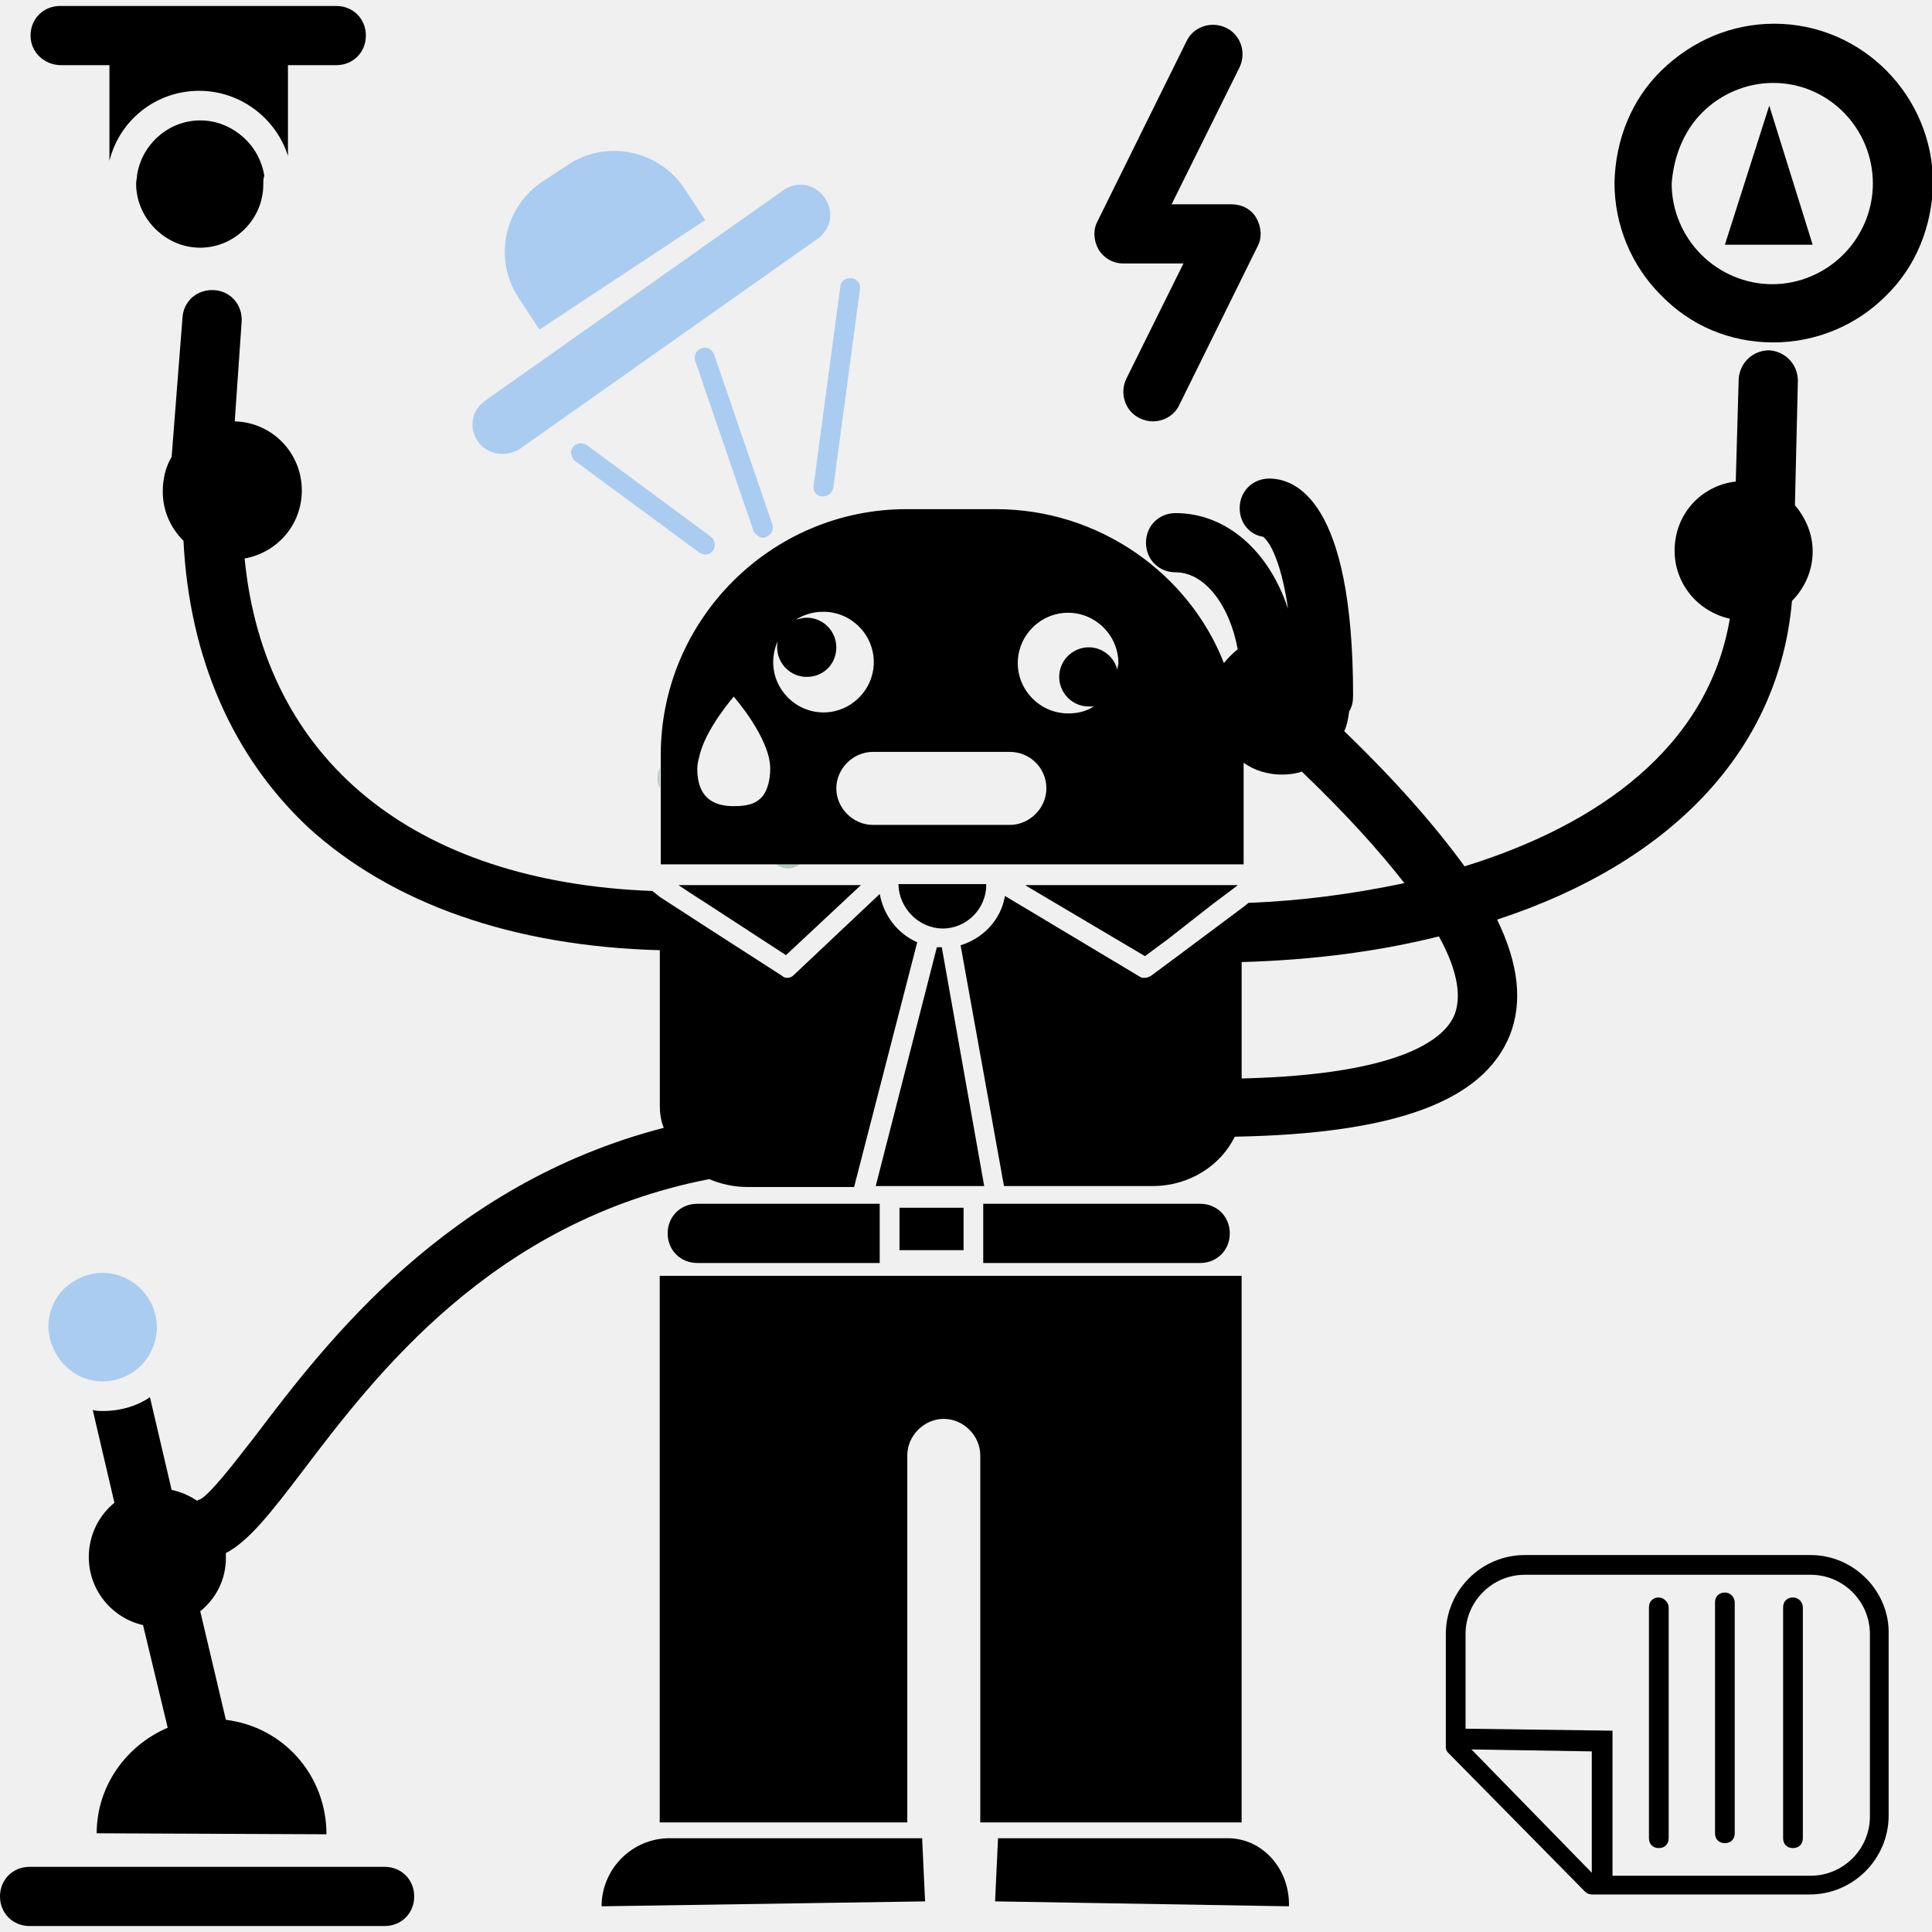
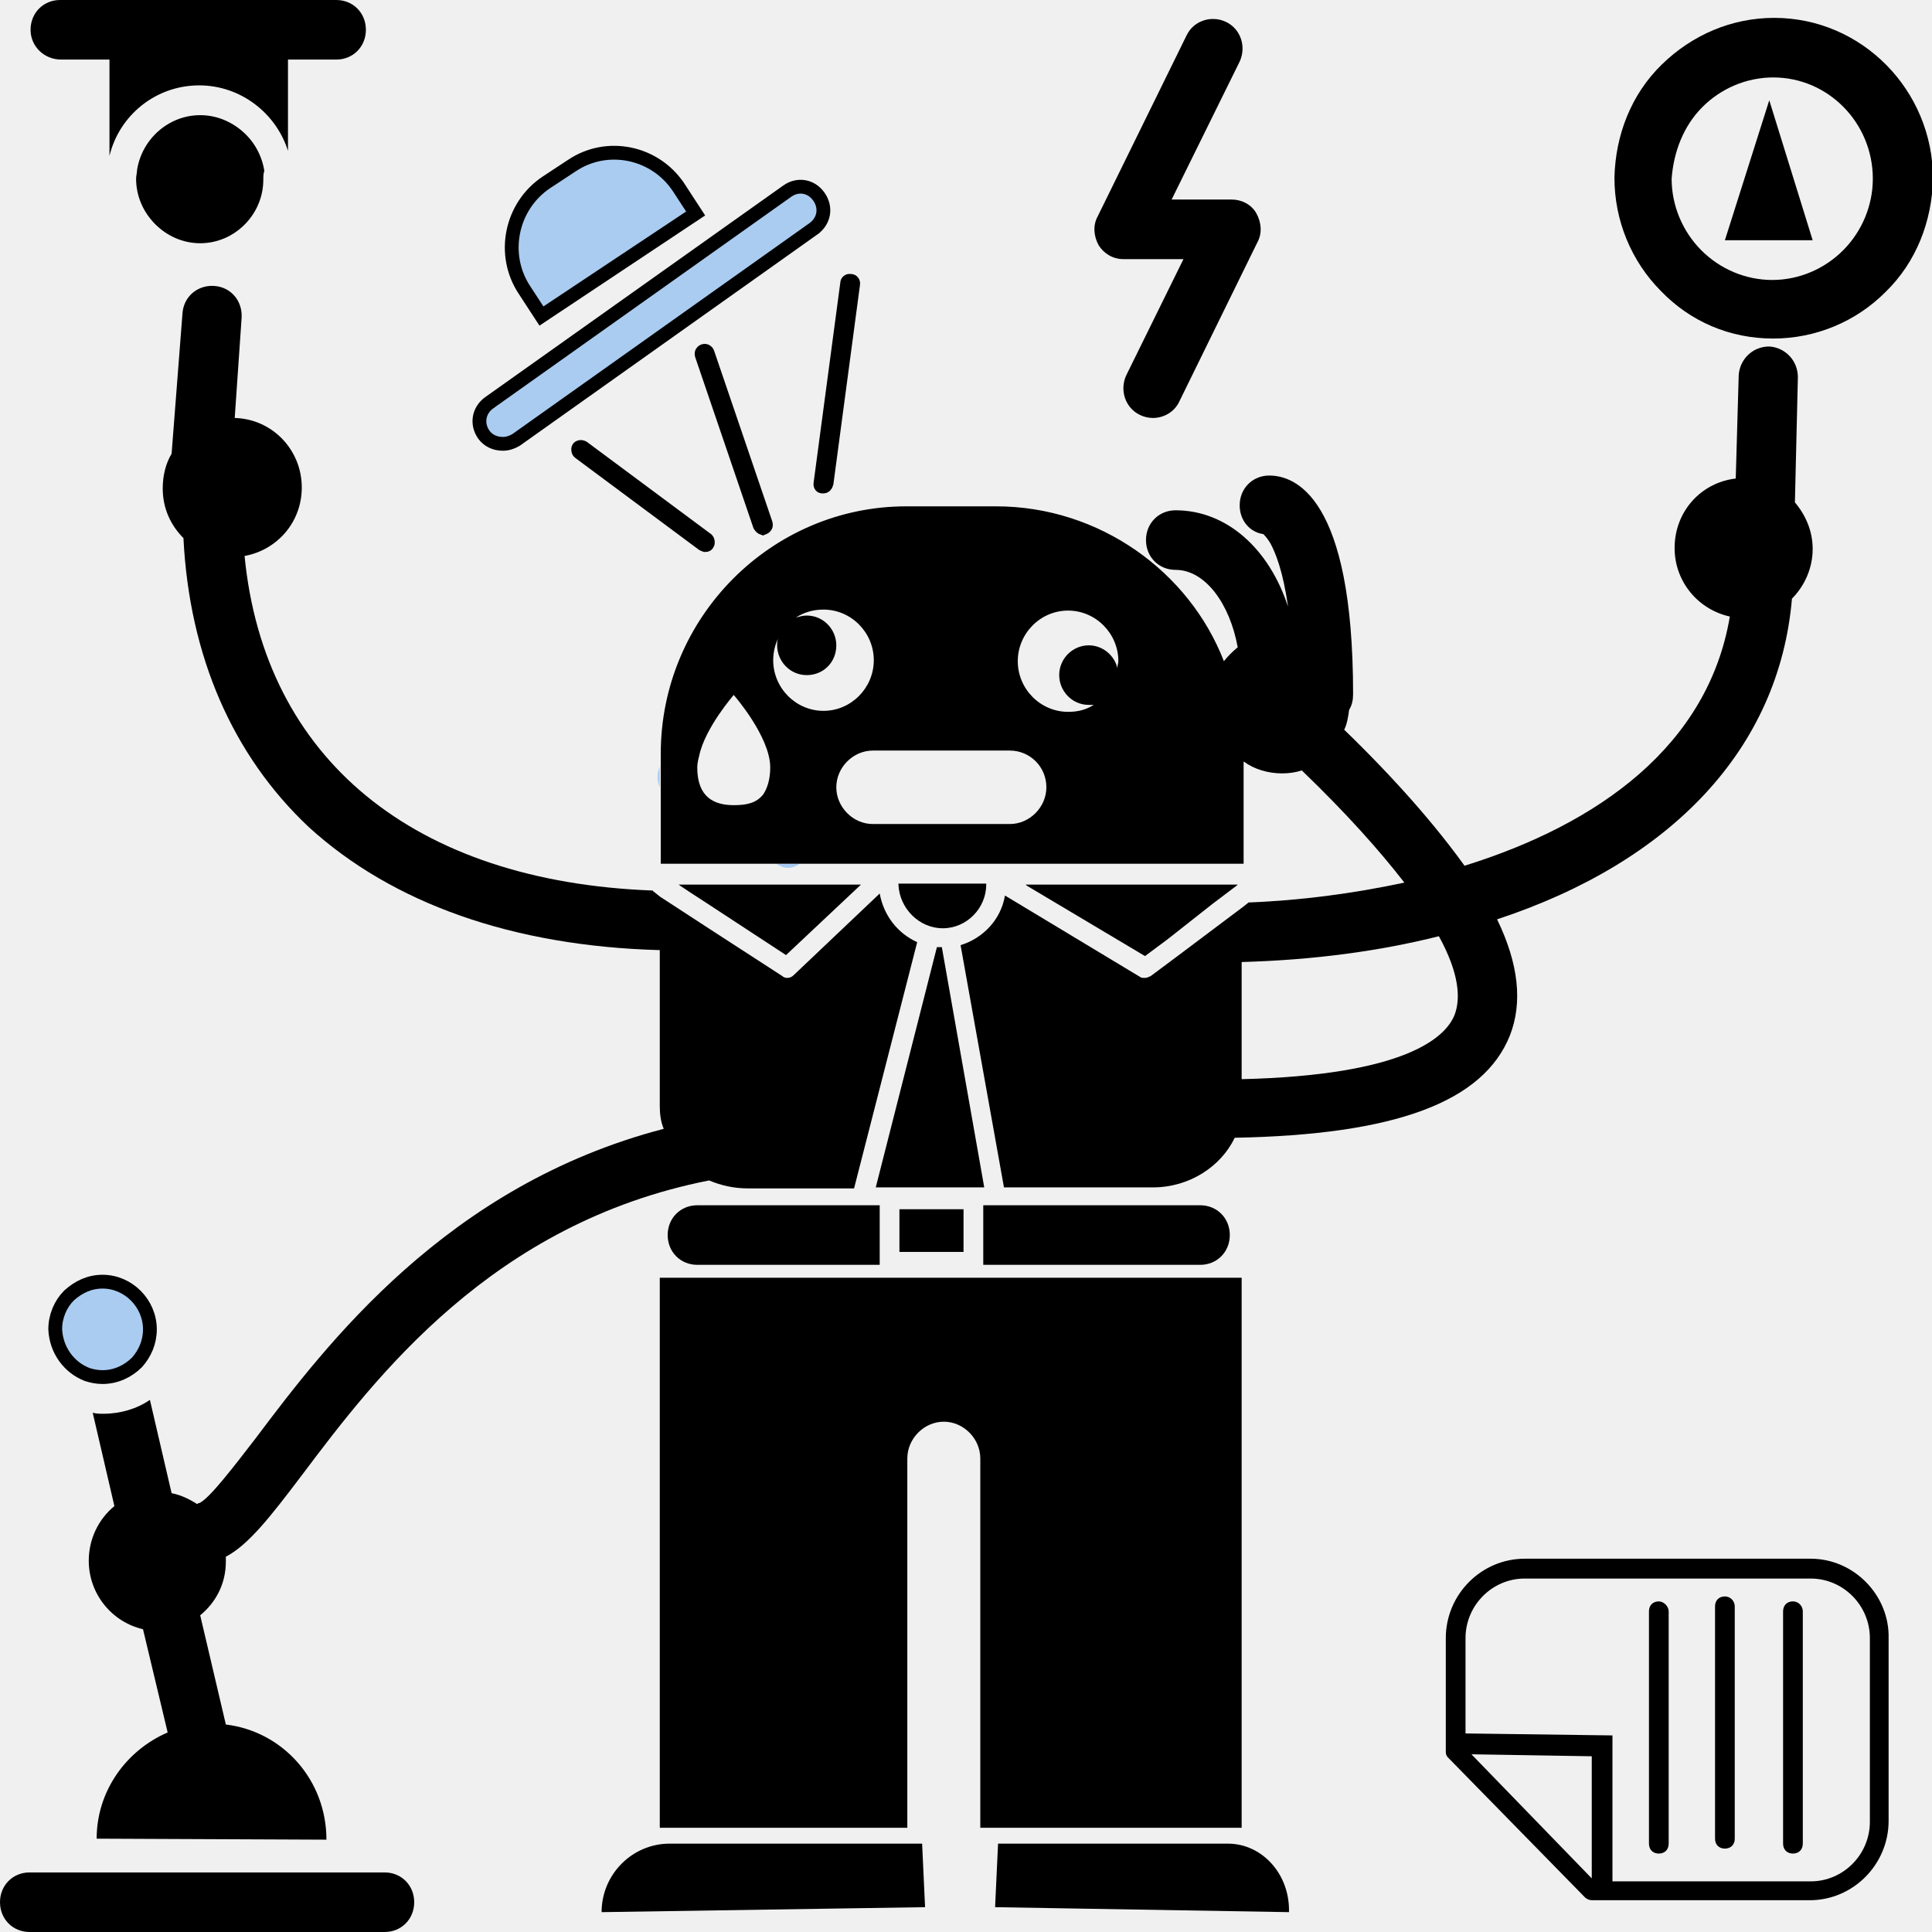
- <svg xmlns="http://www.w3.org/2000/svg" width="162" height="162" viewBox="0 0 162 162" fill="none">
-   <g clip-path="url(#clip0_400_9288)">
-     <path d="M55.327 66.108V64.371C55.079 64.95 55.079 65.612 55.327 66.108Z" fill="#B0CBBD" />
-     <path d="M67.063 72.478H65.078C65.822 72.975 66.484 72.892 67.063 72.478Z" fill="#B0CBBD" />
-     <path d="M45.232 27.637L59.125 18.453L57.389 15.806C55.239 12.579 50.856 11.669 47.631 13.82L45.48 15.227C42.255 17.378 41.346 21.762 43.496 24.989L45.232 27.637Z" fill="#AACCF1" />
-     <path d="M56.151 154.137C53.009 154.137 50.445 156.701 50.445 159.845L77.569 159.432L77.321 154.137H56.151Z" fill="black" />
-     <path d="M102.954 154.137H83.686L83.438 159.432L108.081 159.845C108.163 156.701 105.848 154.137 102.954 154.137Z" fill="black" />
-     <path d="M104.111 152.813V106.979H55.32V152.813H76.077V122.036C76.077 120.381 77.483 118.975 79.136 118.975C80.79 118.975 82.196 120.381 82.196 122.036V152.813H104.111Z" fill="black" />
-     <path d="M148.689 28.712C152.245 28.712 155.635 27.306 158.116 24.824C160.68 22.342 162.003 18.95 162.086 15.392C162.086 8.029 156.132 1.989 148.772 1.989C145.216 1.989 141.908 3.396 139.344 5.878C136.781 8.36 135.458 11.752 135.375 15.309C135.375 18.867 136.781 22.259 139.262 24.741C141.743 27.306 145.05 28.712 148.689 28.712ZM142.735 9.435C144.306 7.863 146.456 6.953 148.689 6.953C153.32 6.953 157.041 10.759 157.041 15.392C157.041 17.626 156.132 19.777 154.56 21.349C152.989 22.921 150.839 23.831 148.606 23.831C146.373 23.831 144.223 22.921 142.652 21.349C141.081 19.777 140.171 17.626 140.171 15.392C140.337 13.158 141.164 11.007 142.735 9.435Z" fill="black" />
-     <path d="M8.686 118.313C8.355 118.313 8.107 118.313 7.776 118.23L9.595 126.007C8.272 127.083 7.445 128.737 7.445 130.558C7.445 133.37 9.43 135.687 11.994 136.266L14.061 144.87C10.588 146.36 8.107 149.752 8.107 153.723L27.375 153.806C27.375 148.842 23.736 144.788 18.94 144.209L16.79 135.108C18.113 134.032 18.94 132.46 18.94 130.64C18.94 130.475 18.94 130.392 18.94 130.227C20.842 129.234 22.661 126.917 25.308 123.442C31.51 115.252 41.268 102.428 59.461 98.871C60.453 99.284 61.528 99.532 62.686 99.532H71.617L76.909 79.014C75.255 78.27 74.098 76.781 73.767 74.96L66.572 81.745C66.407 81.91 66.242 81.993 65.994 81.993C65.828 81.993 65.663 81.91 65.58 81.827L59.543 77.939L55.326 75.209L54.912 74.878C54.83 74.795 54.747 74.795 54.747 74.712C34.652 73.968 22.165 63.709 20.511 46.831C23.24 46.334 25.308 44.018 25.308 41.122C25.308 37.978 22.827 35.414 19.684 35.331L20.263 26.975C20.346 25.568 19.353 24.41 17.948 24.327C16.542 24.245 15.384 25.237 15.301 26.644L14.392 38.309C13.896 39.137 13.648 40.13 13.648 41.205C13.648 42.86 14.309 44.266 15.384 45.342C15.88 55.187 19.519 63.46 25.886 69.417C32.915 75.788 43.004 79.345 55.326 79.676V92.665C55.326 93.327 55.409 93.989 55.657 94.568C37.464 99.284 27.375 112.522 21.421 120.381C19.684 122.615 17.534 125.428 16.707 125.759C16.625 125.759 16.625 125.759 16.542 125.842C15.88 125.428 15.219 125.097 14.392 124.932L12.572 117.155C11.497 117.899 10.092 118.313 8.686 118.313Z" fill="black" />
-     <path d="M148.354 8.856L144.633 20.522H151.993L148.354 8.856Z" fill="black" />
-     <path d="M78.557 79.428L73.43 99.45H82.526L78.97 79.428C78.805 79.428 78.639 79.428 78.557 79.428Z" fill="black" />
-     <path d="M98.739 80.173L96.506 81.827C96.34 81.91 96.175 81.993 96.01 81.993C95.844 81.993 95.679 81.993 95.596 81.91L84.267 75.126C83.936 77.111 82.448 78.683 80.546 79.263L84.184 99.45H96.671C99.731 99.45 102.377 97.712 103.535 95.313C117.014 95.065 124.374 92.335 126.607 86.791C127.682 84.061 127.351 80.835 125.532 77.111C140.169 72.313 149.183 62.881 150.258 50.388C151.333 49.313 151.994 47.824 151.994 46.252C151.994 44.763 151.415 43.439 150.506 42.363L150.754 31.939C150.754 30.532 149.679 29.457 148.356 29.374C146.95 29.374 145.875 30.45 145.792 31.773L145.544 40.378C142.65 40.709 140.417 43.108 140.417 46.169C140.417 48.982 142.402 51.298 145.048 51.878C143.229 62.633 134.049 69.169 122.803 72.644C120.405 69.335 117.097 65.529 112.714 61.309C112.962 60.813 113.045 60.234 113.128 59.655C113.376 59.241 113.458 58.827 113.458 58.331C113.458 41.867 108.579 40.129 106.429 40.129C105.023 40.129 103.948 41.205 103.948 42.611C103.948 43.852 104.775 44.845 105.933 45.011C106.016 45.093 106.264 45.342 106.512 45.755C106.925 46.5 107.587 48.072 108 51.05C106.429 46.252 102.873 43.025 98.573 43.025C97.167 43.025 96.092 44.101 96.092 45.507C96.092 46.914 97.167 47.989 98.573 47.989C101.054 47.989 103.121 50.802 103.783 54.442C103.369 54.773 102.956 55.187 102.625 55.601C99.731 48.155 92.206 42.694 83.523 42.694H75.997C64.668 42.694 55.406 51.96 55.406 63.295V64.37V66.108V72.478H65.164H67.149H104.279V63.957C105.189 64.619 106.347 64.95 107.504 64.95C108.083 64.95 108.662 64.867 109.158 64.701C112.962 68.342 115.691 71.403 117.758 74.05C113.458 74.96 109.075 75.54 104.693 75.705L104.279 76.036L98.739 80.173ZM61.526 58.414C61.526 58.414 64.585 61.888 64.585 64.453C64.585 65.446 64.337 66.191 64.007 66.687C63.428 67.432 62.601 67.597 61.526 67.597C59.872 67.597 58.466 66.935 58.466 64.453C58.466 64.122 58.549 63.791 58.631 63.46C59.127 61.144 61.526 58.414 61.526 58.414ZM64.834 55.518C64.834 54.856 64.999 54.194 65.247 53.698C65.164 53.863 65.164 54.111 65.164 54.277C65.164 55.601 66.239 56.759 67.645 56.759C69.051 56.759 70.126 55.683 70.126 54.277C70.126 52.953 69.051 51.795 67.645 51.795C67.314 51.795 67.066 51.878 66.736 51.96C67.397 51.547 68.141 51.298 69.051 51.298C71.366 51.298 73.268 53.201 73.268 55.518C73.268 57.834 71.366 59.737 69.051 59.737C66.736 59.737 64.834 57.834 64.834 55.518ZM87.74 66.108C87.74 67.763 86.334 69.169 84.68 69.169H73.186C71.532 69.169 70.126 67.763 70.126 66.108C70.126 64.453 71.532 63.047 73.186 63.047H84.68C86.334 63.047 87.74 64.37 87.74 66.108ZM93.694 56.18C93.446 55.104 92.454 54.277 91.296 54.277C89.973 54.277 88.815 55.352 88.815 56.759C88.815 58.083 89.89 59.241 91.296 59.241C91.461 59.241 91.544 59.241 91.71 59.241C91.048 59.655 90.386 59.82 89.559 59.82C87.244 59.82 85.342 57.917 85.342 55.601C85.342 53.284 87.244 51.381 89.559 51.381C91.875 51.381 93.777 53.284 93.777 55.601C93.777 55.766 93.694 55.932 93.694 56.18ZM120.653 78.518C122.389 81.662 122.472 83.73 121.976 85.054C121.232 86.957 117.841 90.101 104.114 90.432V80.669C110.151 80.504 115.691 79.759 120.653 78.518Z" fill="black" />
-     <path d="M94.188 22.093H99.232L94.436 31.773C93.857 33.014 94.353 34.504 95.593 35.083C95.924 35.248 96.338 35.331 96.668 35.331C97.578 35.331 98.488 34.834 98.901 33.924L105.434 20.687C105.848 19.942 105.765 19.032 105.351 18.288C104.938 17.543 104.111 17.13 103.284 17.13H98.24L103.946 5.629C104.524 4.388 104.028 2.899 102.788 2.32C101.547 1.741 100.059 2.237 99.48 3.478L92.037 18.536C91.624 19.281 91.707 20.191 92.12 20.935C92.534 21.597 93.278 22.093 94.188 22.093Z" fill="black" />
-     <path d="M42.172 38.061C42.668 38.061 43.164 37.896 43.577 37.648L68.551 20.025C69.709 19.198 69.957 17.709 69.13 16.55C68.303 15.392 66.815 15.144 65.657 15.971L40.683 33.594C39.525 34.421 39.277 35.91 40.104 37.068C40.6 37.73 41.345 38.061 42.172 38.061Z" fill="#AACCF1" />
-     <path d="M79.057 77.856C81.042 77.856 82.696 76.201 82.696 74.216C82.696 74.216 82.696 74.216 82.696 74.133H75.336C75.336 74.133 75.336 74.133 75.336 74.216C75.419 76.201 77.073 77.856 79.057 77.856Z" fill="black" />
-     <path d="M5.126 5.464H9.178V13.489C10.005 10.097 13.065 7.615 16.703 7.615C20.177 7.615 23.154 9.932 24.146 13.075V5.464H28.198C29.604 5.464 30.679 4.388 30.679 2.982C30.679 1.576 29.604 0.5 28.198 0.5H5.043C3.638 0.5 2.562 1.576 2.562 2.982C2.562 4.388 3.72 5.464 5.126 5.464Z" fill="black" />
-     <path d="M32.251 156.536H2.481C1.075 156.536 0 157.611 0 159.018C0 160.424 1.075 161.5 2.481 161.5H32.251C33.657 161.5 34.732 160.424 34.732 159.018C34.732 157.611 33.657 156.536 32.251 156.536Z" fill="black" />
-     <path d="M100.638 105.903C102.044 105.903 103.119 104.827 103.119 103.421C103.119 102.015 102.044 100.939 100.638 100.939H82.445V105.903H100.638Z" fill="black" />
-     <path d="M58.465 100.939C57.059 100.939 55.984 102.015 55.984 103.421C55.984 104.827 57.059 105.903 58.465 105.903H73.764V100.939H58.465Z" fill="black" />
-     <path d="M80.797 101.27H75.422V104.827H80.797V101.27Z" fill="black" />
-     <path d="M16.789 10.097C14.143 10.097 11.91 12.083 11.497 14.648C11.497 14.896 11.414 15.144 11.414 15.392C11.414 18.288 13.812 20.687 16.707 20.687C19.601 20.687 21.999 18.288 21.999 15.392C21.999 15.144 21.999 14.896 21.916 14.648C21.668 12.083 19.436 10.097 16.789 10.097Z" fill="black" />
-     <path d="M22.077 15.475C22.077 18.371 19.679 20.77 16.785 20.77C13.89 20.77 11.492 18.371 11.492 15.475C11.492 15.227 11.492 14.979 11.575 14.73C11.906 12.165 14.138 10.18 16.867 10.18C19.596 10.18 21.746 12.165 22.16 14.73C22.077 14.979 22.077 15.227 22.077 15.475Z" fill="black" />
-     <path d="M59.041 75.622L65.904 80.09L72.189 74.216H56.891L57.883 74.878L59.041 75.622Z" fill="black" />
-     <path d="M96.006 80.173L97.908 78.766L101.712 75.788L103.697 74.299L103.779 74.216H86L86.083 74.299L96.006 80.173Z" fill="black" />
-     <path d="M7.114 115.583C7.611 115.748 8.107 115.831 8.603 115.831C9.926 115.831 11.084 115.252 11.911 114.424C12.655 113.597 13.151 112.522 13.151 111.281C13.151 108.799 11.084 106.73 8.603 106.73C7.362 106.73 6.287 107.227 5.378 108.054C4.551 108.881 4.055 110.04 4.055 111.281C4.137 113.266 5.378 114.921 7.114 115.583Z" fill="#AACCF1" />
-     <path d="M151.832 130.392H127.85C124.211 130.392 121.234 133.371 121.234 137.011V146.36V146.525C121.234 146.691 121.317 146.856 121.4 146.939L132.894 158.604C133.06 158.77 133.308 158.853 133.473 158.853H151.749C155.388 158.853 158.365 155.874 158.365 152.234V137.011C158.447 133.453 155.47 130.392 151.832 130.392ZM123.384 146.691L133.473 146.856V157.032L123.384 146.691ZM156.793 152.317C156.793 155.047 154.561 157.281 151.832 157.281H135.21V145.119L122.888 144.953V137.011C122.888 134.281 125.121 132.047 127.85 132.047H151.832C154.561 132.047 156.793 134.281 156.793 137.011V152.317Z" fill="black" />
-     <path d="M150.343 133.95C149.846 133.95 149.516 134.281 149.516 134.777V154.137C149.516 154.633 149.846 154.964 150.343 154.964C150.839 154.964 151.17 154.633 151.17 154.137V134.777C151.17 134.363 150.839 133.95 150.343 133.95Z" fill="black" />
-     <path d="M144.632 133.536C144.135 133.536 143.805 133.867 143.805 134.363V153.723C143.805 154.219 144.135 154.55 144.632 154.55C145.128 154.55 145.459 154.219 145.459 153.723V134.363C145.459 133.95 145.128 133.536 144.632 133.536Z" fill="black" />
-     <path d="M139.093 133.95C138.596 133.95 138.266 134.281 138.266 134.777V154.137C138.266 154.633 138.596 154.964 139.093 154.964C139.589 154.964 139.92 154.633 139.92 154.137V134.777C139.92 134.363 139.506 133.95 139.093 133.95Z" fill="black" />
-     <path d="M48.043 37.482C47.795 37.813 47.877 38.392 48.208 38.64L58.628 46.334C58.793 46.417 58.959 46.5 59.124 46.5C59.372 46.5 59.62 46.417 59.785 46.169C60.033 45.838 59.951 45.259 59.62 45.011L49.2 37.316C48.787 37.068 48.291 37.151 48.043 37.482Z" fill="#AACCF1" />
-     <path d="M64.008 45.093C64.091 45.093 64.173 45.093 64.256 45.011C64.669 44.845 64.917 44.432 64.752 43.935L59.873 29.705C59.708 29.291 59.294 29.043 58.798 29.209C58.385 29.374 58.136 29.788 58.302 30.284L63.181 44.514C63.346 44.845 63.677 45.093 64.008 45.093Z" fill="#AACCF1" />
-     <path d="M68.968 41.619H69.051C69.464 41.619 69.795 41.288 69.877 40.874L72.11 24.244C72.193 23.831 71.862 23.334 71.366 23.334C70.953 23.252 70.456 23.583 70.456 24.079L68.224 40.709C68.141 41.205 68.472 41.619 68.968 41.619Z" fill="#AACCF1" />
+ <svg xmlns="http://www.w3.org/2000/svg" width="140" height="140" viewBox="0 0 140 140" fill="none">
+   <g clip-path="url(#clip0_449_32892)">
+     <path d="M47.81 57.05V55.54C47.596 56.043 47.596 56.619 47.81 57.05Z" fill="#AACCF1" />
+     <path d="M57.958 62.59H56.243C56.886 63.022 57.458 62.95 57.958 62.59Z" fill="#AACCF1" />
+     <path d="M50.408 15.47L39.235 22.901L38.01 21.022L38.01 21.022L38.008 21.019C36.303 18.445 37.023 14.942 39.583 13.222L41.439 12L41.439 12L41.443 11.998C43.994 10.285 47.471 11.006 49.179 13.584C49.179 13.585 49.179 13.585 49.18 13.585L50.408 15.47Z" fill="#AACCF1" stroke="black" />
+     <path d="M48.525 133.597C45.809 133.597 43.594 135.827 43.594 138.561L67.034 138.201L66.82 133.597H48.525Z" fill="black" />
+     <path d="M88.974 133.597H72.323L72.108 138.201L93.405 138.561C93.476 135.827 91.475 133.597 88.974 133.597Z" fill="black" />
+     <path d="M89.975 132.446V92.59H47.81V132.446H65.748V105.683C65.748 104.245 66.963 103.022 68.392 103.022C69.821 103.022 71.036 104.245 71.036 105.683V132.446H89.975Z" fill="black" />
+     <path d="M128.494 24.532C131.567 24.532 134.497 23.309 136.641 21.151C138.857 18.993 140 16.043 140.071 12.95C140.071 6.547 134.926 1.295 128.566 1.295C125.493 1.295 122.634 2.518 120.419 4.676C118.203 6.835 117.06 9.784 116.988 12.878C116.988 15.971 118.203 18.921 120.347 21.079C122.491 23.309 125.35 24.532 128.494 24.532ZM123.349 7.77C124.707 6.403 126.565 5.612 128.494 5.612C132.496 5.612 135.712 8.921 135.712 12.95C135.712 14.892 134.926 16.763 133.568 18.13C132.21 19.496 130.352 20.288 128.423 20.288C126.493 20.288 124.635 19.496 123.277 18.13C121.919 16.763 121.133 14.892 121.133 12.95C121.276 11.007 121.991 9.137 123.349 7.77Z" fill="black" />
+     <path d="M7.504 102.446C7.218 102.446 7.004 102.446 6.718 102.374L8.29 109.137C7.146 110.072 6.432 111.511 6.432 113.093C6.432 115.54 8.147 117.554 10.362 118.058L12.149 125.54C9.148 126.834 7.004 129.784 7.004 133.237L23.655 133.309C23.655 128.993 20.51 125.468 16.366 124.964L14.507 117.05C15.651 116.115 16.366 114.748 16.366 113.165C16.366 113.022 16.366 112.95 16.366 112.806C18.009 111.942 19.581 109.928 21.868 106.906C27.228 99.784 35.661 88.633 51.383 85.54C52.241 85.899 53.17 86.115 54.17 86.115H61.889L66.463 68.273C65.033 67.626 64.033 66.331 63.747 64.748L57.529 70.647C57.386 70.791 57.243 70.863 57.029 70.863C56.886 70.863 56.743 70.791 56.672 70.719L51.455 67.338L47.81 64.964L47.453 64.676C47.381 64.604 47.31 64.604 47.31 64.532C29.944 63.885 19.153 54.964 17.723 40.288C20.082 39.856 21.868 37.842 21.868 35.324C21.868 32.59 19.724 30.36 17.009 30.288L17.509 23.022C17.58 21.799 16.723 20.791 15.508 20.719C14.293 20.648 13.293 21.511 13.221 22.734L12.435 32.878C12.006 33.597 11.792 34.46 11.792 35.396C11.792 36.834 12.363 38.057 13.293 38.993C13.721 47.554 16.866 54.748 22.369 59.928C28.443 65.468 37.162 68.561 47.81 68.849V80.144C47.81 80.719 47.882 81.295 48.096 81.799C32.374 85.899 23.655 97.41 18.509 104.245C17.009 106.187 15.151 108.633 14.436 108.921C14.364 108.921 14.364 108.921 14.293 108.993C13.721 108.633 13.149 108.345 12.435 108.201L10.863 101.439C9.934 102.086 8.719 102.446 7.504 102.446Z" fill="black" />
+     <path d="M128.208 7.266L124.992 17.41H131.353L128.208 7.266Z" fill="black" />
+     <path d="M67.892 68.633L63.461 86.043H71.322L68.249 68.633C68.106 68.633 67.963 68.633 67.892 68.633Z" fill="black" />
+     <path d="M85.329 69.281L83.4 70.719C83.257 70.791 83.114 70.863 82.971 70.863C82.828 70.863 82.685 70.863 82.614 70.791L72.823 64.892C72.537 66.619 71.251 67.986 69.607 68.489L72.751 86.043H83.543C86.187 86.043 88.474 84.532 89.474 82.446C101.123 82.23 107.483 79.856 109.413 75.036C110.342 72.662 110.056 69.856 108.484 66.619C121.133 62.446 128.923 54.245 129.852 43.381C130.781 42.446 131.353 41.151 131.353 39.784C131.353 38.489 130.853 37.338 130.066 36.403L130.281 27.338C130.281 26.115 129.352 25.18 128.208 25.108C126.993 25.108 126.064 26.043 125.993 27.194L125.778 34.676C123.277 34.964 121.348 37.05 121.348 39.712C121.348 42.158 123.063 44.173 125.35 44.676C123.777 54.029 115.845 59.712 106.126 62.734C104.053 59.856 101.195 56.547 97.407 52.878C97.621 52.446 97.693 51.942 97.764 51.439C97.979 51.079 98.05 50.719 98.05 50.288C98.05 35.971 93.834 34.46 91.975 34.46C90.761 34.46 89.832 35.396 89.832 36.619C89.832 37.698 90.546 38.561 91.547 38.705C91.618 38.777 91.833 38.993 92.047 39.352C92.404 40 92.976 41.367 93.333 43.957C91.975 39.784 88.903 36.978 85.186 36.978C83.971 36.978 83.042 37.914 83.042 39.137C83.042 40.36 83.971 41.295 85.186 41.295C87.33 41.295 89.117 43.741 89.689 46.907C89.331 47.194 88.974 47.554 88.688 47.914C86.187 41.439 79.683 36.691 72.18 36.691H65.676C55.886 36.691 47.882 44.748 47.882 54.604V55.54V57.05V62.59H56.315H58.03H90.117V55.18C90.903 55.755 91.904 56.043 92.905 56.043C93.405 56.043 93.905 55.971 94.334 55.827C97.621 58.993 99.98 61.655 101.766 63.957C98.05 64.748 94.262 65.252 90.475 65.396L90.117 65.683L85.329 69.281ZM53.17 50.36C53.17 50.36 55.814 53.381 55.814 55.611C55.814 56.475 55.6 57.122 55.314 57.554C54.814 58.201 54.099 58.345 53.17 58.345C51.741 58.345 50.526 57.77 50.526 55.611C50.526 55.324 50.597 55.036 50.669 54.748C51.097 52.734 53.17 50.36 53.17 50.36ZM56.029 47.842C56.029 47.266 56.172 46.691 56.386 46.259C56.315 46.403 56.315 46.619 56.315 46.763C56.315 47.914 57.243 48.921 58.458 48.921C59.673 48.921 60.602 47.986 60.602 46.763C60.602 45.611 59.673 44.604 58.458 44.604C58.173 44.604 57.958 44.676 57.672 44.748C58.244 44.389 58.887 44.173 59.673 44.173C61.674 44.173 63.318 45.827 63.318 47.842C63.318 49.856 61.674 51.511 59.673 51.511C57.672 51.511 56.029 49.856 56.029 47.842ZM75.824 57.05C75.824 58.489 74.609 59.712 73.18 59.712H63.247C61.817 59.712 60.602 58.489 60.602 57.05C60.602 55.611 61.817 54.389 63.247 54.389H73.18C74.609 54.389 75.824 55.54 75.824 57.05ZM80.97 48.417C80.755 47.482 79.898 46.763 78.897 46.763C77.754 46.763 76.754 47.698 76.754 48.921C76.754 50.072 77.683 51.079 78.897 51.079C79.04 51.079 79.112 51.079 79.255 51.079C78.683 51.439 78.111 51.583 77.397 51.583C75.396 51.583 73.752 49.928 73.752 47.914C73.752 45.899 75.396 44.245 77.397 44.245C79.398 44.245 81.041 45.899 81.041 47.914C81.041 48.057 80.97 48.201 80.97 48.417ZM104.267 67.842C105.768 70.576 105.84 72.374 105.411 73.525C104.768 75.18 101.838 77.914 89.975 78.201V69.712C95.191 69.568 99.98 68.921 104.267 67.842Z" fill="black" />
+     <path d="M81.399 18.777H85.758L81.613 27.194C81.113 28.273 81.542 29.568 82.614 30.072C82.899 30.216 83.257 30.288 83.543 30.288C84.329 30.288 85.115 29.856 85.472 29.065L91.118 17.554C91.475 16.907 91.404 16.115 91.046 15.468C90.689 14.82 89.975 14.46 89.26 14.46H84.9L89.832 4.46C90.332 3.381 89.903 2.086 88.831 1.583C87.759 1.079 86.473 1.511 85.972 2.59L79.541 15.683C79.183 16.331 79.255 17.122 79.612 17.77C79.969 18.345 80.613 18.777 81.399 18.777Z" fill="black" />
+     <path d="M57.033 13.861L57.035 13.859C57.81 13.302 58.782 13.464 59.337 14.246C59.893 15.03 59.729 16.013 58.954 16.572C58.953 16.572 58.953 16.572 58.953 16.573L37.389 31.883C37.097 32.056 36.763 32.162 36.447 32.162C35.875 32.162 35.389 31.937 35.065 31.504C34.513 30.722 34.678 29.741 35.452 29.184C35.452 29.183 35.452 29.183 35.453 29.183L57.033 13.861Z" fill="#AACCF1" stroke="black" />
+     <path d="M68.32 67.266C70.036 67.266 71.465 65.827 71.465 64.101C71.465 64.101 71.465 64.101 71.465 64.029H65.105C65.105 64.029 65.105 64.029 65.105 64.101C65.176 65.827 66.605 67.266 68.32 67.266Z" fill="black" />
+     <path d="M4.431 4.317H7.933V11.295C8.647 8.345 11.291 6.187 14.436 6.187C17.437 6.187 20.01 8.201 20.868 10.935V4.317H24.37C25.584 4.317 26.514 3.381 26.514 2.158C26.514 0.935 25.584 0 24.37 0H4.359C3.144 0 2.215 0.935 2.215 2.158C2.215 3.381 3.216 4.317 4.431 4.317Z" fill="black" />
+     <path d="M27.871 135.683H2.144C0.929 135.683 0 136.619 0 137.842C0 139.065 0.929 140 2.144 140H27.871C29.086 140 30.015 139.065 30.015 137.842C30.015 136.619 29.086 135.683 27.871 135.683Z" fill="black" />
+     <path d="M86.973 91.655C88.188 91.655 89.117 90.719 89.117 89.496C89.117 88.273 88.188 87.338 86.973 87.338H71.251V91.655H86.973Z" fill="black" />
+     <path d="M50.526 87.338C49.311 87.338 48.382 88.273 48.382 89.496C48.382 90.719 49.311 91.655 50.526 91.655H63.747V87.338H50.526Z" fill="black" />
+     <path d="M69.821 87.626H65.176V90.719H69.821V87.626Z" fill="black" />
+     <path d="M14.507 8.345C12.22 8.345 10.291 10.072 9.934 12.302C9.934 12.518 9.862 12.734 9.862 12.95C9.862 15.468 11.935 17.554 14.436 17.554C16.937 17.554 19.01 15.468 19.01 12.95C19.01 12.734 19.01 12.518 18.938 12.302C18.724 10.072 16.794 8.345 14.507 8.345Z" fill="black" />
+     <path d="M19.081 13.022C19.081 15.54 17.009 17.626 14.507 17.626C12.006 17.626 9.934 15.54 9.934 13.022C9.934 12.806 9.934 12.59 10.005 12.374C10.291 10.144 12.22 8.417 14.579 8.417C16.937 8.417 18.795 10.144 19.153 12.374C19.081 12.59 19.081 12.806 19.081 13.022Z" fill="black" />
+     <path d="M51.026 65.324L56.958 69.209L62.389 64.101H49.168L50.026 64.676L51.026 65.324Z" fill="black" />
+     <path d="M82.971 69.281L84.615 68.058L87.902 65.468L89.617 64.173L89.689 64.101H74.324L74.395 64.173L82.971 69.281Z" fill="black" />
+     <path d="M7.432 99.788C7.064 99.788 6.692 99.727 6.315 99.601C5.009 99.096 4.069 97.84 4.002 96.321C4.005 95.382 4.377 94.509 4.992 93.886C5.701 93.24 6.511 92.874 7.432 92.874C9.297 92.874 10.863 94.446 10.863 96.331C10.863 97.266 10.495 98.082 9.927 98.722C9.293 99.355 8.419 99.788 7.432 99.788Z" fill="#AACCF1" stroke="black" />
+     <path d="M131.21 112.95H110.485C107.341 112.95 104.768 115.54 104.768 118.705V126.835V126.978C104.768 127.122 104.839 127.266 104.911 127.338L114.844 137.482C114.987 137.626 115.202 137.698 115.345 137.698H131.138C134.283 137.698 136.856 135.108 136.856 131.942V118.705C136.927 115.612 134.354 112.95 131.21 112.95ZM106.626 127.122L115.345 127.266V136.115L106.626 127.122ZM135.498 132.014C135.498 134.388 133.568 136.331 131.21 136.331H116.845V125.755L106.197 125.612V118.705C106.197 116.331 108.127 114.388 110.485 114.388H131.21C133.568 114.388 135.498 116.331 135.498 118.705V132.014Z" fill="black" />
+     <path d="M129.923 116.043C129.495 116.043 129.209 116.331 129.209 116.763V133.597C129.209 134.029 129.495 134.317 129.923 134.317C130.352 134.317 130.638 134.029 130.638 133.597V116.763C130.638 116.403 130.352 116.043 129.923 116.043Z" fill="black" />
+     <path d="M124.992 115.683C124.564 115.683 124.278 115.971 124.278 116.403V133.237C124.278 133.669 124.564 133.957 124.992 133.957C125.421 133.957 125.707 133.669 125.707 133.237V116.403C125.707 116.043 125.421 115.683 124.992 115.683Z" fill="black" />
+     <path d="M120.204 116.043C119.775 116.043 119.49 116.331 119.49 116.763V133.597C119.49 134.029 119.775 134.317 120.204 134.317C120.633 134.317 120.919 134.029 120.919 133.597V116.763C120.919 116.403 120.562 116.043 120.204 116.043Z" fill="black" />
+     <path d="M51.268 39.413L51.26 39.425L51.252 39.436C51.233 39.465 51.217 39.476 51.202 39.482C51.184 39.491 51.152 39.5 51.101 39.5C51.098 39.499 51.085 39.497 51.06 39.487C51.025 39.474 50.987 39.456 50.932 39.429L41.965 32.766C41.965 32.766 41.965 32.766 41.965 32.766C41.951 32.755 41.913 32.709 41.9 32.619C41.887 32.527 41.912 32.471 41.922 32.457C41.959 32.408 42.083 32.343 42.246 32.433L51.225 39.104C51.225 39.104 51.225 39.104 51.226 39.105C51.239 39.115 51.278 39.162 51.29 39.252C51.303 39.343 51.279 39.4 51.268 39.413Z" fill="#AACCF1" stroke="black" />
+     <path d="M55.342 38.241L55.274 38.269C55.216 38.249 55.125 38.191 55.06 38.075L50.857 25.74C50.825 25.642 50.84 25.582 50.857 25.546C50.877 25.508 50.916 25.464 50.985 25.433C51.073 25.407 51.127 25.422 51.159 25.438C51.196 25.456 51.241 25.497 51.272 25.571L55.483 37.929C55.515 38.027 55.5 38.087 55.483 38.123C55.462 38.164 55.419 38.21 55.342 38.241Z" fill="#AACCF1" stroke="black" />
+     <path d="M61.827 20.55L61.824 20.566L61.822 20.581L59.895 35.023C59.877 35.099 59.839 35.161 59.796 35.201C59.754 35.241 59.712 35.255 59.673 35.255H59.602C59.534 35.255 59.5 35.23 59.482 35.208C59.462 35.182 59.438 35.131 59.452 35.046L59.453 35.038L59.454 35.03L61.384 20.57L61.388 20.537V20.504C61.388 20.464 61.406 20.423 61.452 20.387C61.505 20.346 61.557 20.343 61.576 20.346L61.624 20.356H61.674C61.71 20.356 61.749 20.372 61.785 20.419C61.826 20.473 61.831 20.528 61.827 20.55Z" fill="#AACCF1" stroke="black" />
  </g>
  <defs>
-     <clipPath id="clip0_400_9288">
-       <rect width="162" height="161" fill="white" transform="translate(0 0.5)" />
+     <clipPath id="clip0_449_32892">
+       <rect width="140" height="140" fill="white" />
    </clipPath>
  </defs>
</svg>
